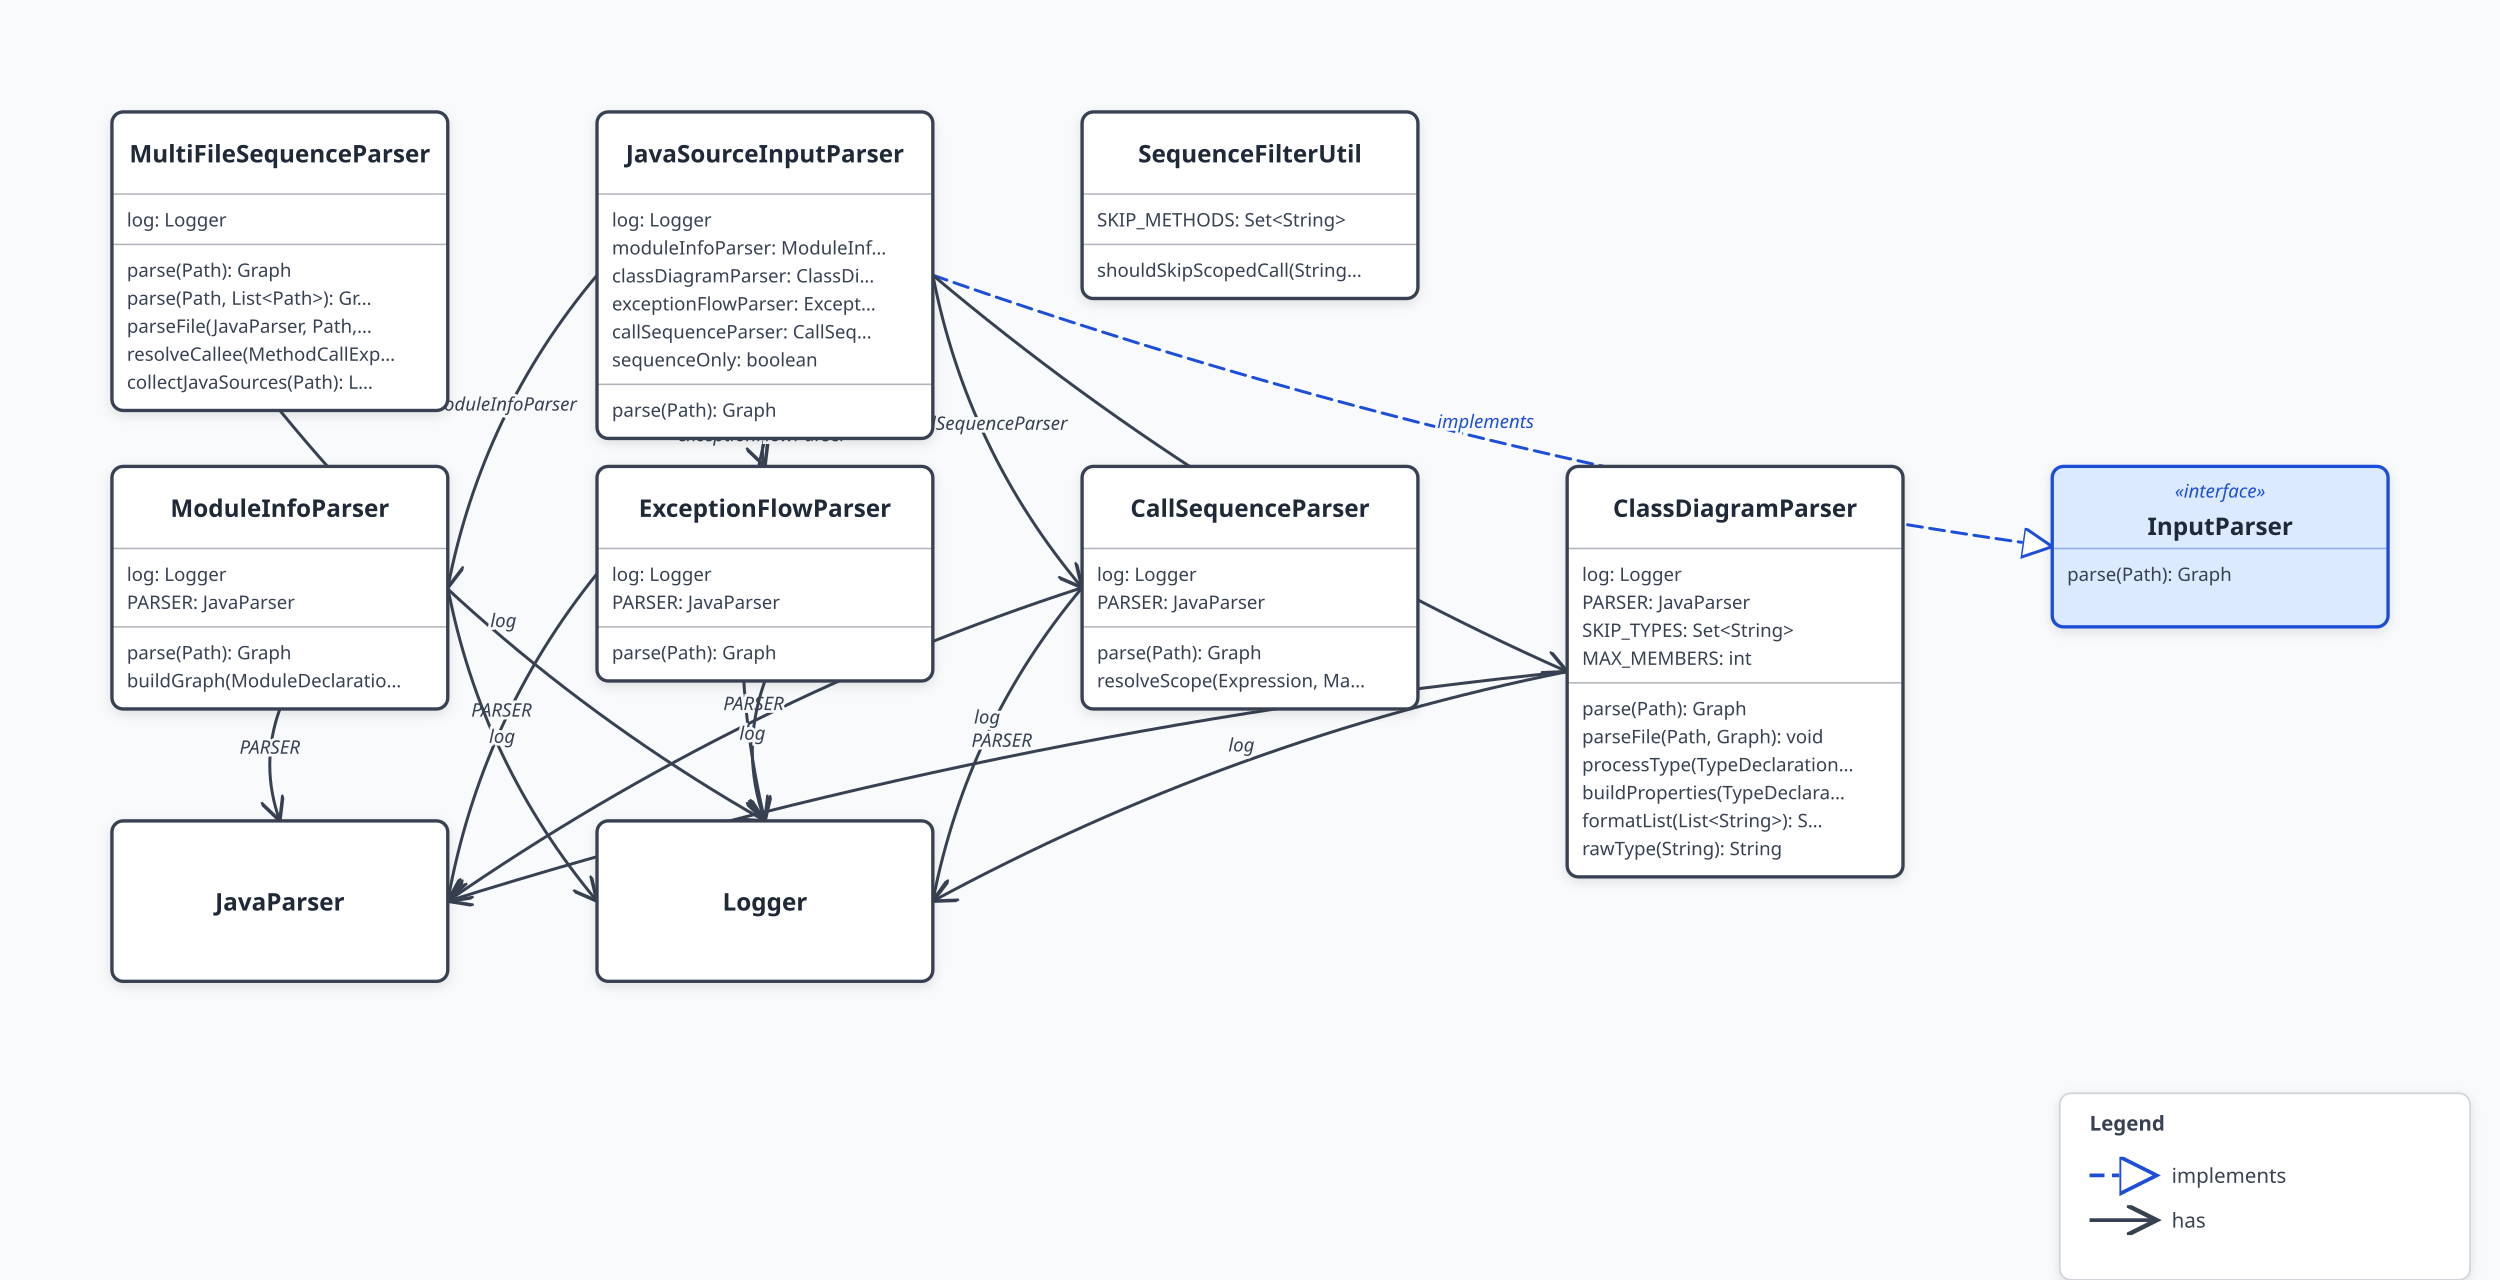
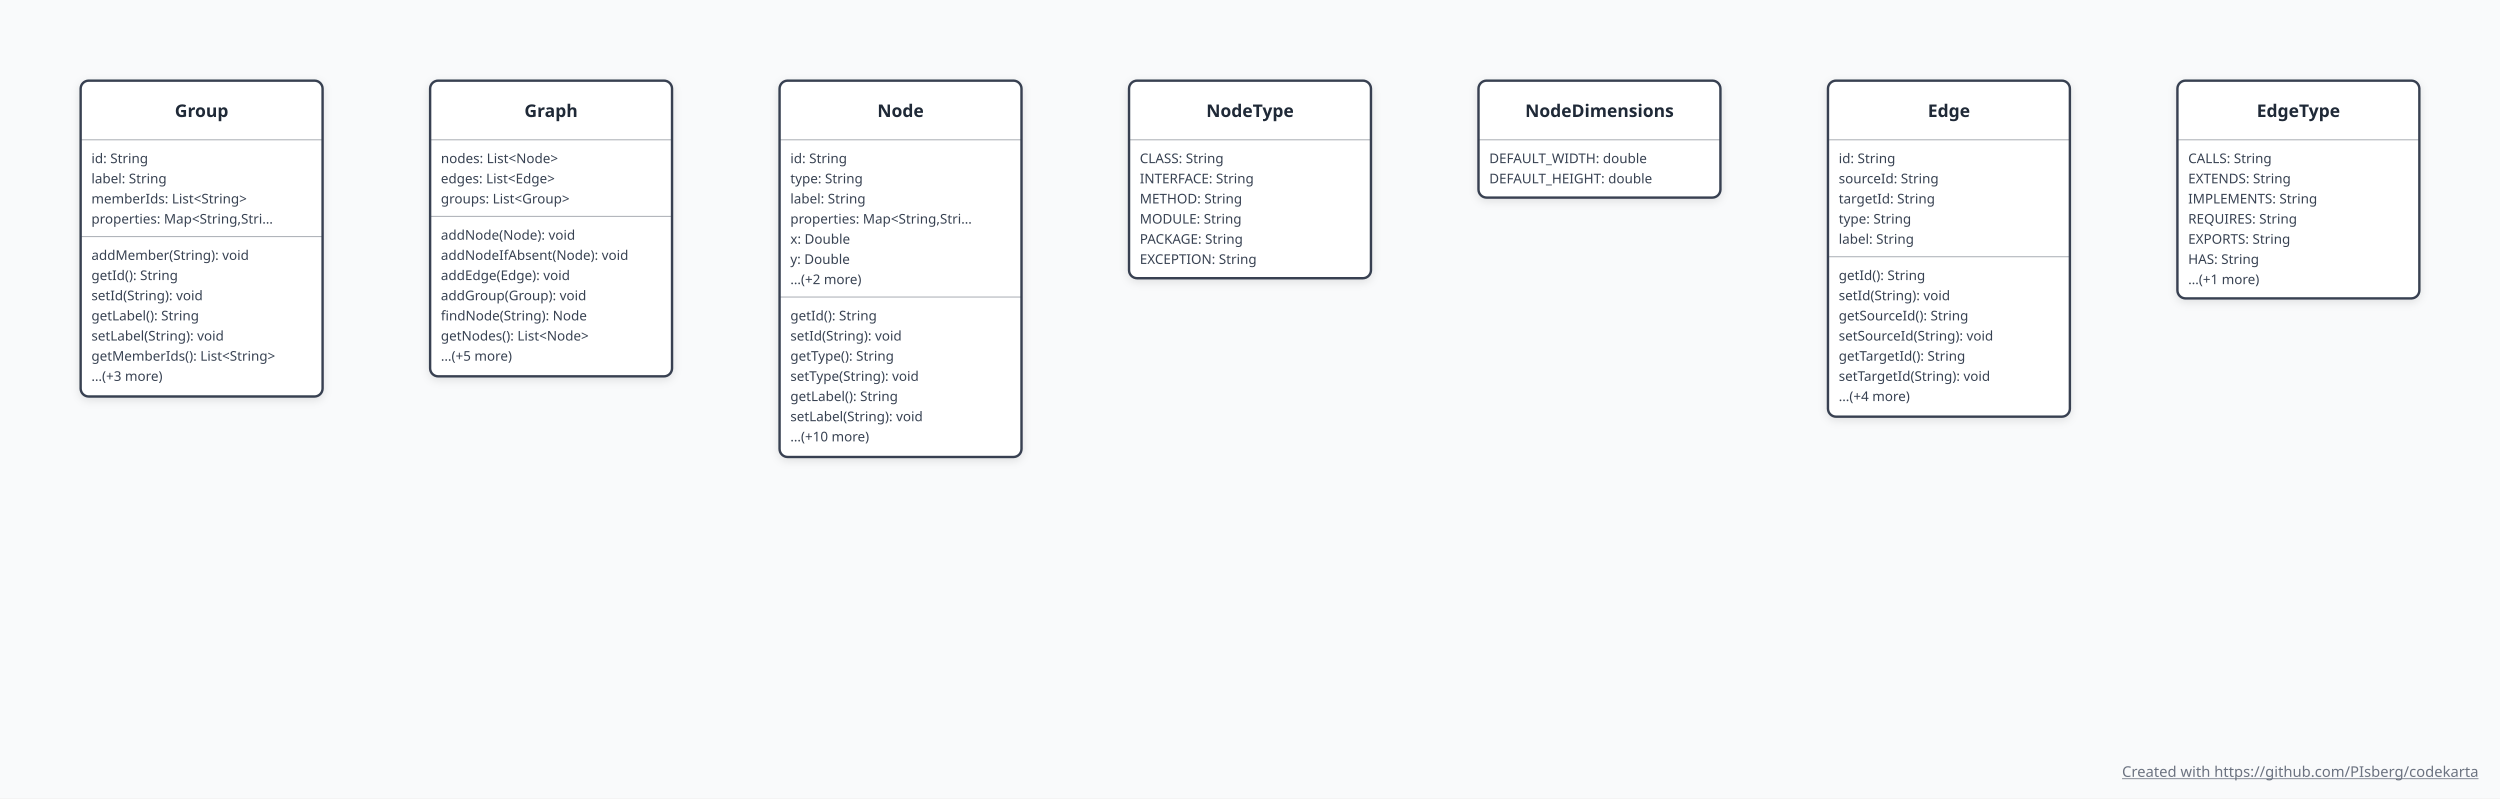
- <svg xmlns="http://www.w3.org/2000/svg" width="1340" height="686" viewBox="0 0 1340 686">
+ <svg xmlns="http://www.w3.org/2000/svg" width="1860" height="594" viewBox="0 0 1860 594">
  <defs>
    <style>
svg { font-family: -apple-system, BlinkMacSystemFont, 'Segoe UI', sans-serif; }
.node-rect { transition: filter 0.15s; }
.node-rect:hover { stroke-width: 2.5 !important; }
.edge-line { stroke-linecap: round; stroke-linejoin: round; }
.edge-label { paint-order: stroke; stroke: #f9fafb; stroke-width: 3; }
+ .diagram-attribution { fill: #6b7280; text-decoration: underline; }
+ .diagram-attribution:hover { fill: #374151; text-decoration: underline; }
.group-rect { }
.node-label { pointer-events: none; }
</style>
    <filter id="nodeShadow" x="-15%" y="-15%" width="130%" height="130%">
      <feDropShadow dx="0" dy="2" stdDeviation="3" flood-color="#0000001a" />
    </filter>
-     <marker id="marker-hollow-1d4ed8" markerWidth="12" markerHeight="12" refX="10" refY="5" orient="auto">
-       <path d="M0,0 L10,5 L0,10 Z" fill="#ffffff" stroke="#1d4ed8" stroke-width="1" />
-     </marker>
-     <marker id="marker-open-374151" markerWidth="10" markerHeight="8" refX="8" refY="4" orient="auto">
-       <path d="M0,0 L8,4 L0,8" fill="none" stroke="#374151" stroke-width="1.2" />
-     </marker>
  </defs>
-   <rect width="1340" height="686" fill="#f9fafb" />
-   <path class="edge-line" d="M500.0 147.5 Q792.7 250.5 1100.0 293.0" fill="none" stroke="#1d4ed8" stroke-width="1.6" stroke-dasharray="8,4" marker-end="url(#marker-hollow-1d4ed8)" />
-   <text class="edge-label" x="796.3" y="229.4" text-anchor="middle" font-family="sans-serif" font-size="10" fill="#1d4ed8" font-style="italic">implements</text>
-   <path class="edge-line" d="M410.0 235.0 Q385.6 337.5 410.0 440.0" fill="none" stroke="#374151" stroke-width="1.6" marker-end="url(#marker-open-374151)" />
-   <text class="edge-label" x="397.8" y="331.5" text-anchor="middle" font-family="sans-serif" font-size="10" fill="#374151" font-style="italic">log</text>
-   <path class="edge-line" d="M320.0 147.5 Q258.3 220.9 240.0 315.0" fill="none" stroke="#374151" stroke-width="1.6" marker-end="url(#marker-open-374151)" />
-   <text class="edge-label" x="269.2" y="220.1" text-anchor="middle" font-family="sans-serif" font-size="10" fill="#374151" font-style="italic">moduleInfoParser</text>
-   <path class="edge-line" d="M500.0 147.5 Q654.9 278.0 840.0 360.0" fill="none" stroke="#374151" stroke-width="1.6" marker-end="url(#marker-open-374151)" />
-   <text class="edge-label" x="662.4" y="259.9" text-anchor="middle" font-family="sans-serif" font-size="10" fill="#374151" font-style="italic">classDiagramParser</text>
-   <path class="edge-line" d="M410.0 235.0 Q407.3 242.5 410.0 250.0" fill="none" stroke="#374151" stroke-width="1.6" marker-end="url(#marker-open-374151)" />
-   <text class="edge-label" x="408.7" y="236.5" text-anchor="middle" font-family="sans-serif" font-size="10" fill="#374151" font-style="italic">exceptionFlowParser</text>
-   <path class="edge-line" d="M500.0 147.5 Q518.3 241.6 580.0 315.0" fill="none" stroke="#374151" stroke-width="1.6" marker-end="url(#marker-open-374151)" />
-   <text class="edge-label" x="529.2" y="230.4" text-anchor="middle" font-family="sans-serif" font-size="10" fill="#374151" font-style="italic">callSequenceParser</text>
-   <path class="edge-line" d="M150.0 220.0 Q259.6 354.2 410.0 440.0" fill="none" stroke="#374151" stroke-width="1.6" marker-end="url(#marker-open-374151)" />
-   <text class="edge-label" x="269.8" y="336.1" text-anchor="middle" font-family="sans-serif" font-size="10" fill="#374151" font-style="italic">log</text>
-   <path class="edge-line" d="M580.0 315.0 Q518.3 388.7 500.0 483.0" fill="none" stroke="#374151" stroke-width="1.6" marker-end="url(#marker-open-374151)" />
-   <text class="edge-label" x="529.1" y="387.8" text-anchor="middle" font-family="sans-serif" font-size="10" fill="#374151" font-style="italic">log</text>
-   <path class="edge-line" d="M580.0 315.0 Q397.7 374.1 240.0 483.0" fill="none" stroke="#374151" stroke-width="1.6" marker-end="url(#marker-open-374151)" />
-   <text class="edge-label" x="403.9" y="380.6" text-anchor="middle" font-family="sans-serif" font-size="10" fill="#374151" font-style="italic">PARSER</text>
-   <path class="edge-line" d="M840.0 360.0 Q660.8 396.0 500.0 483.0" fill="none" stroke="#374151" stroke-width="1.6" marker-end="url(#marker-open-374151)" />
-   <text class="edge-label" x="665.4" y="402.8" text-anchor="middle" font-family="sans-serif" font-size="10" fill="#374151" font-style="italic">log</text>
-   <path class="edge-line" d="M840.0 360.0 Q533.8 391.1 240.0 483.0" fill="none" stroke="#374151" stroke-width="1.6" marker-end="url(#marker-open-374151)" />
-   <text class="edge-label" x="536.9" y="400.3" text-anchor="middle" font-family="sans-serif" font-size="10" fill="#374151" font-style="italic">PARSER</text>
-   <path class="edge-line" d="M410.0 365.0 Q396.5 402.5 410.0 440.0" fill="none" stroke="#374151" stroke-width="1.6" marker-end="url(#marker-open-374151)" />
-   <text class="edge-label" x="403.3" y="396.5" text-anchor="middle" font-family="sans-serif" font-size="10" fill="#374151" font-style="italic">log</text>
-   <path class="edge-line" d="M320.0 307.5 Q257.6 385.0 240.0 483.0" fill="none" stroke="#374151" stroke-width="1.6" marker-end="url(#marker-open-374151)" />
-   <text class="edge-label" x="268.8" y="384.1" text-anchor="middle" font-family="sans-serif" font-size="10" fill="#374151" font-style="italic">PARSER</text>
-   <path class="edge-line" d="M240.0 315.0 Q258.3 409.3 320.0 483.0" fill="none" stroke="#374151" stroke-width="1.6" marker-end="url(#marker-open-374151)" />
-   <text class="edge-label" x="269.1" y="398.2" text-anchor="middle" font-family="sans-serif" font-size="10" fill="#374151" font-style="italic">log</text>
-   <path class="edge-line" d="M150.0 380.0 Q139.2 410.0 150.0 440.0" fill="none" stroke="#374151" stroke-width="1.6" marker-end="url(#marker-open-374151)" />
-   <text class="edge-label" x="144.6" y="404.0" text-anchor="middle" font-family="sans-serif" font-size="10" fill="#374151" font-style="italic">PARSER</text>
-   <g id="InputParser">
-     <rect class="node-rect" x="1100.0" y="250.0" width="180.0" height="86.0" rx="6" fill="#dbeafe" stroke="#1d4ed8" stroke-width="1.8" filter="url(#nodeShadow)" />
-     <text class="node-label" x="1190.0" y="266.7" text-anchor="middle" font-family="sans-serif" font-size="10" fill="#1d4ed8" font-style="italic">«interface»</text>
-     <text class="node-label" x="1190.0" y="281.7" text-anchor="middle" dominant-baseline="central" font-family="sans-serif" font-size="13" font-weight="bold" fill="#1f2937">InputParser</text>
-     <line x1="1100.0" y1="294.0" x2="1280.0" y2="294.0" stroke="#1d4ed8" stroke-width="0.8" opacity="0.4" />
-     <text x="1108.0" y="307.5" font-family="sans-serif" font-size="10" fill="#374151" dominant-baseline="central">parse(Path): Graph</text>
+   <rect width="1860" height="594" fill="#f9fafb" />
+   <g id="Edge">
+     <rect class="node-rect" x="1360.0" y="60.0" width="180.0" height="250.0" rx="6" fill="#ffffff" stroke="#374151" stroke-width="1.8" filter="url(#nodeShadow)" />
+     <text class="node-label" x="1450.0" y="82.0" text-anchor="middle" dominant-baseline="central" font-family="sans-serif" font-size="13" font-weight="bold" fill="#1f2937">Edge</text>
+     <line x1="1360.0" y1="104.0" x2="1540.0" y2="104.0" stroke="#374151" stroke-width="0.8" opacity="0.4" />
+     <text x="1368.0" y="117.5" font-family="sans-serif" font-size="10" fill="#374151" dominant-baseline="central">id: String</text>
+     <text x="1368.0" y="132.5" font-family="sans-serif" font-size="10" fill="#374151" dominant-baseline="central">sourceId: String</text>
+     <text x="1368.0" y="147.5" font-family="sans-serif" font-size="10" fill="#374151" dominant-baseline="central">targetId: String</text>
+     <text x="1368.0" y="162.5" font-family="sans-serif" font-size="10" fill="#374151" dominant-baseline="central">type: String</text>
+     <text x="1368.0" y="177.5" font-family="sans-serif" font-size="10" fill="#374151" dominant-baseline="central">label: String</text>
+     <line x1="1360.0" y1="191.0" x2="1540.0" y2="191.0" stroke="#374151" stroke-width="0.8" opacity="0.4" />
+     <text x="1368.0" y="204.5" font-family="sans-serif" font-size="10" fill="#374151" dominant-baseline="central">getId(): String</text>
+     <text x="1368.0" y="219.5" font-family="sans-serif" font-size="10" fill="#374151" dominant-baseline="central">setId(String): void</text>
+     <text x="1368.0" y="234.5" font-family="sans-serif" font-size="10" fill="#374151" dominant-baseline="central">getSourceId(): String</text>
+     <text x="1368.0" y="249.5" font-family="sans-serif" font-size="10" fill="#374151" dominant-baseline="central">setSourceId(String): void</text>
+     <text x="1368.0" y="264.5" font-family="sans-serif" font-size="10" fill="#374151" dominant-baseline="central">getTargetId(): String</text>
+     <text x="1368.0" y="279.5" font-family="sans-serif" font-size="10" fill="#374151" dominant-baseline="central">setTargetId(String): void</text>
+     <text x="1368.0" y="294.5" font-family="sans-serif" font-size="10" fill="#374151" dominant-baseline="central">…(+4 more)</text>
  </g>
-   <g id="JavaSourceInputParser">
-     <rect class="node-rect" x="320.0" y="60.0" width="180.0" height="175.0" rx="6" fill="#ffffff" stroke="#374151" stroke-width="1.8" filter="url(#nodeShadow)" />
-     <text class="node-label" x="410.0" y="82.0" text-anchor="middle" dominant-baseline="central" font-family="sans-serif" font-size="13" font-weight="bold" fill="#1f2937">JavaSourceInputParser</text>
+   <g id="EdgeType">
+     <rect class="node-rect" x="1620.0" y="60.0" width="180.0" height="162.0" rx="6" fill="#ffffff" stroke="#374151" stroke-width="1.8" filter="url(#nodeShadow)" />
+     <text class="node-label" x="1710.0" y="82.0" text-anchor="middle" dominant-baseline="central" font-family="sans-serif" font-size="13" font-weight="bold" fill="#1f2937">EdgeType</text>
+     <line x1="1620.0" y1="104.0" x2="1800.0" y2="104.0" stroke="#374151" stroke-width="0.8" opacity="0.4" />
+     <text x="1628.0" y="117.5" font-family="sans-serif" font-size="10" fill="#374151" dominant-baseline="central">CALLS: String</text>
+     <text x="1628.0" y="132.5" font-family="sans-serif" font-size="10" fill="#374151" dominant-baseline="central">EXTENDS: String</text>
+     <text x="1628.0" y="147.5" font-family="sans-serif" font-size="10" fill="#374151" dominant-baseline="central">IMPLEMENTS: String</text>
+     <text x="1628.0" y="162.5" font-family="sans-serif" font-size="10" fill="#374151" dominant-baseline="central">REQUIRES: String</text>
+     <text x="1628.0" y="177.5" font-family="sans-serif" font-size="10" fill="#374151" dominant-baseline="central">EXPORTS: String</text>
+     <text x="1628.0" y="192.5" font-family="sans-serif" font-size="10" fill="#374151" dominant-baseline="central">HAS: String</text>
+     <text x="1628.0" y="207.5" font-family="sans-serif" font-size="10" fill="#374151" dominant-baseline="central">…(+1 more)</text>
+   </g>
+   <g id="Graph">
+     <rect class="node-rect" x="320.0" y="60.0" width="180.0" height="220.0" rx="6" fill="#ffffff" stroke="#374151" stroke-width="1.8" filter="url(#nodeShadow)" />
+     <text class="node-label" x="410.0" y="82.0" text-anchor="middle" dominant-baseline="central" font-family="sans-serif" font-size="13" font-weight="bold" fill="#1f2937">Graph</text>
    <line x1="320.0" y1="104.0" x2="500.0" y2="104.0" stroke="#374151" stroke-width="0.8" opacity="0.4" />
-     <text x="328.0" y="117.5" font-family="sans-serif" font-size="10" fill="#374151" dominant-baseline="central">log: Logger</text>
-     <text x="328.0" y="132.5" font-family="sans-serif" font-size="10" fill="#374151" dominant-baseline="central">moduleInfoParser: ModuleInf…</text>
-     <text x="328.0" y="147.5" font-family="sans-serif" font-size="10" fill="#374151" dominant-baseline="central">classDiagramParser: ClassDi…</text>
-     <text x="328.0" y="162.5" font-family="sans-serif" font-size="10" fill="#374151" dominant-baseline="central">exceptionFlowParser: Except…</text>
-     <text x="328.0" y="177.5" font-family="sans-serif" font-size="10" fill="#374151" dominant-baseline="central">callSequenceParser: CallSeq…</text>
-     <text x="328.0" y="192.5" font-family="sans-serif" font-size="10" fill="#374151" dominant-baseline="central">sequenceOnly: boolean</text>
-     <line x1="320.0" y1="206.0" x2="500.0" y2="206.0" stroke="#374151" stroke-width="0.8" opacity="0.4" />
-     <text x="328.0" y="219.5" font-family="sans-serif" font-size="10" fill="#374151" dominant-baseline="central">parse(Path): Graph</text>
+     <text x="328.0" y="117.5" font-family="sans-serif" font-size="10" fill="#374151" dominant-baseline="central">nodes: List&lt;Node&gt;</text>
+     <text x="328.0" y="132.5" font-family="sans-serif" font-size="10" fill="#374151" dominant-baseline="central">edges: List&lt;Edge&gt;</text>
+     <text x="328.0" y="147.5" font-family="sans-serif" font-size="10" fill="#374151" dominant-baseline="central">groups: List&lt;Group&gt;</text>
+     <line x1="320.0" y1="161.0" x2="500.0" y2="161.0" stroke="#374151" stroke-width="0.8" opacity="0.4" />
+     <text x="328.0" y="174.5" font-family="sans-serif" font-size="10" fill="#374151" dominant-baseline="central">addNode(Node): void</text>
+     <text x="328.0" y="189.5" font-family="sans-serif" font-size="10" fill="#374151" dominant-baseline="central">addNodeIfAbsent(Node): void</text>
+     <text x="328.0" y="204.5" font-family="sans-serif" font-size="10" fill="#374151" dominant-baseline="central">addEdge(Edge): void</text>
+     <text x="328.0" y="219.5" font-family="sans-serif" font-size="10" fill="#374151" dominant-baseline="central">addGroup(Group): void</text>
+     <text x="328.0" y="234.5" font-family="sans-serif" font-size="10" fill="#374151" dominant-baseline="central">findNode(String): Node</text>
+     <text x="328.0" y="249.5" font-family="sans-serif" font-size="10" fill="#374151" dominant-baseline="central">getNodes(): List&lt;Node&gt;</text>
+     <text x="328.0" y="264.5" font-family="sans-serif" font-size="10" fill="#374151" dominant-baseline="central">…(+5 more)</text>
  </g>
-   <g id="Logger">
-     <rect class="node-rect" x="320.0" y="440.0" width="180.0" height="86.0" rx="6" fill="#ffffff" stroke="#374151" stroke-width="1.8" filter="url(#nodeShadow)" />
-     <text class="node-label" x="410.0" y="483.0" text-anchor="middle" dominant-baseline="central" font-family="sans-serif" font-size="13" font-weight="bold" fill="#1f2937">Logger</text>
+   <g id="Group">
+     <rect class="node-rect" x="60.0" y="60.0" width="180.0" height="235.0" rx="6" fill="#ffffff" stroke="#374151" stroke-width="1.8" filter="url(#nodeShadow)" />
+     <text class="node-label" x="150.0" y="82.0" text-anchor="middle" dominant-baseline="central" font-family="sans-serif" font-size="13" font-weight="bold" fill="#1f2937">Group</text>
+     <line x1="60.0" y1="104.0" x2="240.0" y2="104.0" stroke="#374151" stroke-width="0.8" opacity="0.4" />
+     <text x="68.0" y="117.5" font-family="sans-serif" font-size="10" fill="#374151" dominant-baseline="central">id: String</text>
+     <text x="68.0" y="132.5" font-family="sans-serif" font-size="10" fill="#374151" dominant-baseline="central">label: String</text>
+     <text x="68.0" y="147.5" font-family="sans-serif" font-size="10" fill="#374151" dominant-baseline="central">memberIds: List&lt;String&gt;</text>
+     <text x="68.0" y="162.5" font-family="sans-serif" font-size="10" fill="#374151" dominant-baseline="central">properties: Map&lt;String,Stri…</text>
+     <line x1="60.0" y1="176.0" x2="240.0" y2="176.0" stroke="#374151" stroke-width="0.8" opacity="0.4" />
+     <text x="68.0" y="189.5" font-family="sans-serif" font-size="10" fill="#374151" dominant-baseline="central">addMember(String): void</text>
+     <text x="68.0" y="204.5" font-family="sans-serif" font-size="10" fill="#374151" dominant-baseline="central">getId(): String</text>
+     <text x="68.0" y="219.5" font-family="sans-serif" font-size="10" fill="#374151" dominant-baseline="central">setId(String): void</text>
+     <text x="68.0" y="234.5" font-family="sans-serif" font-size="10" fill="#374151" dominant-baseline="central">getLabel(): String</text>
+     <text x="68.0" y="249.5" font-family="sans-serif" font-size="10" fill="#374151" dominant-baseline="central">setLabel(String): void</text>
+     <text x="68.0" y="264.5" font-family="sans-serif" font-size="10" fill="#374151" dominant-baseline="central">getMemberIds(): List&lt;String&gt;</text>
+     <text x="68.0" y="279.5" font-family="sans-serif" font-size="10" fill="#374151" dominant-baseline="central">…(+3 more)</text>
  </g>
-   <g id="ModuleInfoParser">
-     <rect class="node-rect" x="60.0" y="250.0" width="180.0" height="130.0" rx="6" fill="#ffffff" stroke="#374151" stroke-width="1.8" filter="url(#nodeShadow)" />
-     <text class="node-label" x="150.0" y="272.0" text-anchor="middle" dominant-baseline="central" font-family="sans-serif" font-size="13" font-weight="bold" fill="#1f2937">ModuleInfoParser</text>
-     <line x1="60.0" y1="294.0" x2="240.0" y2="294.0" stroke="#374151" stroke-width="0.8" opacity="0.4" />
-     <text x="68.0" y="307.5" font-family="sans-serif" font-size="10" fill="#374151" dominant-baseline="central">log: Logger</text>
-     <text x="68.0" y="322.5" font-family="sans-serif" font-size="10" fill="#374151" dominant-baseline="central">PARSER: JavaParser</text>
-     <line x1="60.0" y1="336.0" x2="240.0" y2="336.0" stroke="#374151" stroke-width="0.8" opacity="0.4" />
-     <text x="68.0" y="349.5" font-family="sans-serif" font-size="10" fill="#374151" dominant-baseline="central">parse(Path): Graph</text>
-     <text x="68.0" y="364.5" font-family="sans-serif" font-size="10" fill="#374151" dominant-baseline="central">buildGraph(ModuleDeclaratio…</text>
+   <g id="Node">
+     <rect class="node-rect" x="580.0" y="60.0" width="180.0" height="280.0" rx="6" fill="#ffffff" stroke="#374151" stroke-width="1.8" filter="url(#nodeShadow)" />
+     <text class="node-label" x="670.0" y="82.0" text-anchor="middle" dominant-baseline="central" font-family="sans-serif" font-size="13" font-weight="bold" fill="#1f2937">Node</text>
+     <line x1="580.0" y1="104.0" x2="760.0" y2="104.0" stroke="#374151" stroke-width="0.8" opacity="0.4" />
+     <text x="588.0" y="117.5" font-family="sans-serif" font-size="10" fill="#374151" dominant-baseline="central">id: String</text>
+     <text x="588.0" y="132.5" font-family="sans-serif" font-size="10" fill="#374151" dominant-baseline="central">type: String</text>
+     <text x="588.0" y="147.5" font-family="sans-serif" font-size="10" fill="#374151" dominant-baseline="central">label: String</text>
+     <text x="588.0" y="162.5" font-family="sans-serif" font-size="10" fill="#374151" dominant-baseline="central">properties: Map&lt;String,Stri…</text>
+     <text x="588.0" y="177.5" font-family="sans-serif" font-size="10" fill="#374151" dominant-baseline="central">x: Double</text>
+     <text x="588.0" y="192.5" font-family="sans-serif" font-size="10" fill="#374151" dominant-baseline="central">y: Double</text>
+     <text x="588.0" y="207.5" font-family="sans-serif" font-size="10" fill="#374151" dominant-baseline="central">…(+2 more)</text>
+     <line x1="580.0" y1="221.0" x2="760.0" y2="221.0" stroke="#374151" stroke-width="0.8" opacity="0.4" />
+     <text x="588.0" y="234.5" font-family="sans-serif" font-size="10" fill="#374151" dominant-baseline="central">getId(): String</text>
+     <text x="588.0" y="249.5" font-family="sans-serif" font-size="10" fill="#374151" dominant-baseline="central">setId(String): void</text>
+     <text x="588.0" y="264.5" font-family="sans-serif" font-size="10" fill="#374151" dominant-baseline="central">getType(): String</text>
+     <text x="588.0" y="279.5" font-family="sans-serif" font-size="10" fill="#374151" dominant-baseline="central">setType(String): void</text>
+     <text x="588.0" y="294.5" font-family="sans-serif" font-size="10" fill="#374151" dominant-baseline="central">getLabel(): String</text>
+     <text x="588.0" y="309.5" font-family="sans-serif" font-size="10" fill="#374151" dominant-baseline="central">setLabel(String): void</text>
+     <text x="588.0" y="324.5" font-family="sans-serif" font-size="10" fill="#374151" dominant-baseline="central">…(+10 more)</text>
  </g>
-   <g id="ClassDiagramParser">
-     <rect class="node-rect" x="840.0" y="250.0" width="180.0" height="220.0" rx="6" fill="#ffffff" stroke="#374151" stroke-width="1.8" filter="url(#nodeShadow)" />
-     <text class="node-label" x="930.0" y="272.0" text-anchor="middle" dominant-baseline="central" font-family="sans-serif" font-size="13" font-weight="bold" fill="#1f2937">ClassDiagramParser</text>
-     <line x1="840.0" y1="294.0" x2="1020.0" y2="294.0" stroke="#374151" stroke-width="0.8" opacity="0.4" />
-     <text x="848.0" y="307.5" font-family="sans-serif" font-size="10" fill="#374151" dominant-baseline="central">log: Logger</text>
-     <text x="848.0" y="322.5" font-family="sans-serif" font-size="10" fill="#374151" dominant-baseline="central">PARSER: JavaParser</text>
-     <text x="848.0" y="337.5" font-family="sans-serif" font-size="10" fill="#374151" dominant-baseline="central">SKIP_TYPES: Set&lt;String&gt;</text>
-     <text x="848.0" y="352.5" font-family="sans-serif" font-size="10" fill="#374151" dominant-baseline="central">MAX_MEMBERS: int</text>
-     <line x1="840.0" y1="366.0" x2="1020.0" y2="366.0" stroke="#374151" stroke-width="0.8" opacity="0.4" />
-     <text x="848.0" y="379.5" font-family="sans-serif" font-size="10" fill="#374151" dominant-baseline="central">parse(Path): Graph</text>
-     <text x="848.0" y="394.5" font-family="sans-serif" font-size="10" fill="#374151" dominant-baseline="central">parseFile(Path, Graph): void</text>
-     <text x="848.0" y="409.5" font-family="sans-serif" font-size="10" fill="#374151" dominant-baseline="central">processType(TypeDeclaration…</text>
-     <text x="848.0" y="424.5" font-family="sans-serif" font-size="10" fill="#374151" dominant-baseline="central">buildProperties(TypeDeclara…</text>
-     <text x="848.0" y="439.5" font-family="sans-serif" font-size="10" fill="#374151" dominant-baseline="central">formatList(List&lt;String&gt;): S…</text>
-     <text x="848.0" y="454.5" font-family="sans-serif" font-size="10" fill="#374151" dominant-baseline="central">rawType(String): String</text>
+   <g id="NodeDimensions">
+     <rect class="node-rect" x="1100.0" y="60.0" width="180.0" height="87.0" rx="6" fill="#ffffff" stroke="#374151" stroke-width="1.8" filter="url(#nodeShadow)" />
+     <text class="node-label" x="1190.0" y="82.0" text-anchor="middle" dominant-baseline="central" font-family="sans-serif" font-size="13" font-weight="bold" fill="#1f2937">NodeDimensions</text>
+     <line x1="1100.0" y1="104.0" x2="1280.0" y2="104.0" stroke="#374151" stroke-width="0.8" opacity="0.4" />
+     <text x="1108.0" y="117.5" font-family="sans-serif" font-size="10" fill="#374151" dominant-baseline="central">DEFAULT_WIDTH: double</text>
+     <text x="1108.0" y="132.5" font-family="sans-serif" font-size="10" fill="#374151" dominant-baseline="central">DEFAULT_HEIGHT: double</text>
  </g>
-   <g id="ExceptionFlowParser">
-     <rect class="node-rect" x="320.0" y="250.0" width="180.0" height="115.0" rx="6" fill="#ffffff" stroke="#374151" stroke-width="1.8" filter="url(#nodeShadow)" />
-     <text class="node-label" x="410.0" y="272.0" text-anchor="middle" dominant-baseline="central" font-family="sans-serif" font-size="13" font-weight="bold" fill="#1f2937">ExceptionFlowParser</text>
-     <line x1="320.0" y1="294.0" x2="500.0" y2="294.0" stroke="#374151" stroke-width="0.8" opacity="0.4" />
-     <text x="328.0" y="307.5" font-family="sans-serif" font-size="10" fill="#374151" dominant-baseline="central">log: Logger</text>
-     <text x="328.0" y="322.5" font-family="sans-serif" font-size="10" fill="#374151" dominant-baseline="central">PARSER: JavaParser</text>
-     <line x1="320.0" y1="336.0" x2="500.0" y2="336.0" stroke="#374151" stroke-width="0.8" opacity="0.4" />
-     <text x="328.0" y="349.5" font-family="sans-serif" font-size="10" fill="#374151" dominant-baseline="central">parse(Path): Graph</text>
+   <g id="NodeType">
+     <rect class="node-rect" x="840.0" y="60.0" width="180.0" height="147.0" rx="6" fill="#ffffff" stroke="#374151" stroke-width="1.8" filter="url(#nodeShadow)" />
+     <text class="node-label" x="930.0" y="82.0" text-anchor="middle" dominant-baseline="central" font-family="sans-serif" font-size="13" font-weight="bold" fill="#1f2937">NodeType</text>
+     <line x1="840.0" y1="104.0" x2="1020.0" y2="104.0" stroke="#374151" stroke-width="0.8" opacity="0.4" />
+     <text x="848.0" y="117.5" font-family="sans-serif" font-size="10" fill="#374151" dominant-baseline="central">CLASS: String</text>
+     <text x="848.0" y="132.5" font-family="sans-serif" font-size="10" fill="#374151" dominant-baseline="central">INTERFACE: String</text>
+     <text x="848.0" y="147.5" font-family="sans-serif" font-size="10" fill="#374151" dominant-baseline="central">METHOD: String</text>
+     <text x="848.0" y="162.5" font-family="sans-serif" font-size="10" fill="#374151" dominant-baseline="central">MODULE: String</text>
+     <text x="848.0" y="177.5" font-family="sans-serif" font-size="10" fill="#374151" dominant-baseline="central">PACKAGE: String</text>
+     <text x="848.0" y="192.5" font-family="sans-serif" font-size="10" fill="#374151" dominant-baseline="central">EXCEPTION: String</text>
  </g>
-   <g id="CallSequenceParser">
-     <rect class="node-rect" x="580.0" y="250.0" width="180.0" height="130.0" rx="6" fill="#ffffff" stroke="#374151" stroke-width="1.8" filter="url(#nodeShadow)" />
-     <text class="node-label" x="670.0" y="272.0" text-anchor="middle" dominant-baseline="central" font-family="sans-serif" font-size="13" font-weight="bold" fill="#1f2937">CallSequenceParser</text>
-     <line x1="580.0" y1="294.0" x2="760.0" y2="294.0" stroke="#374151" stroke-width="0.8" opacity="0.4" />
-     <text x="588.0" y="307.5" font-family="sans-serif" font-size="10" fill="#374151" dominant-baseline="central">log: Logger</text>
-     <text x="588.0" y="322.5" font-family="sans-serif" font-size="10" fill="#374151" dominant-baseline="central">PARSER: JavaParser</text>
-     <line x1="580.0" y1="336.0" x2="760.0" y2="336.0" stroke="#374151" stroke-width="0.8" opacity="0.4" />
-     <text x="588.0" y="349.5" font-family="sans-serif" font-size="10" fill="#374151" dominant-baseline="central">parse(Path): Graph</text>
-     <text x="588.0" y="364.5" font-family="sans-serif" font-size="10" fill="#374151" dominant-baseline="central">resolveScope(Expression, Ma…</text>
-   </g>
-   <g id="MultiFileSequenceParser">
-     <rect class="node-rect" x="60.0" y="60.0" width="180.0" height="160.0" rx="6" fill="#ffffff" stroke="#374151" stroke-width="1.8" filter="url(#nodeShadow)" />
-     <text class="node-label" x="150.0" y="82.0" text-anchor="middle" dominant-baseline="central" font-family="sans-serif" font-size="13" font-weight="bold" fill="#1f2937">MultiFileSequenceParser</text>
-     <line x1="60.0" y1="104.0" x2="240.0" y2="104.0" stroke="#374151" stroke-width="0.8" opacity="0.4" />
-     <text x="68.0" y="117.5" font-family="sans-serif" font-size="10" fill="#374151" dominant-baseline="central">log: Logger</text>
-     <line x1="60.0" y1="131.0" x2="240.0" y2="131.0" stroke="#374151" stroke-width="0.8" opacity="0.4" />
-     <text x="68.0" y="144.5" font-family="sans-serif" font-size="10" fill="#374151" dominant-baseline="central">parse(Path): Graph</text>
-     <text x="68.0" y="159.5" font-family="sans-serif" font-size="10" fill="#374151" dominant-baseline="central">parse(Path, List&lt;Path&gt;): Gr…</text>
-     <text x="68.0" y="174.5" font-family="sans-serif" font-size="10" fill="#374151" dominant-baseline="central">parseFile(JavaParser, Path,…</text>
-     <text x="68.0" y="189.5" font-family="sans-serif" font-size="10" fill="#374151" dominant-baseline="central">resolveCallee(MethodCallExp…</text>
-     <text x="68.0" y="204.5" font-family="sans-serif" font-size="10" fill="#374151" dominant-baseline="central">collectJavaSources(Path): L…</text>
-   </g>
-   <g id="JavaParser">
-     <rect class="node-rect" x="60.0" y="440.0" width="180.0" height="86.0" rx="6" fill="#ffffff" stroke="#374151" stroke-width="1.8" filter="url(#nodeShadow)" />
-     <text class="node-label" x="150.0" y="483.0" text-anchor="middle" dominant-baseline="central" font-family="sans-serif" font-size="13" font-weight="bold" fill="#1f2937">JavaParser</text>
-   </g>
-   <g id="SequenceFilterUtil">
-     <rect class="node-rect" x="580.0" y="60.0" width="180.0" height="100.0" rx="6" fill="#ffffff" stroke="#374151" stroke-width="1.8" filter="url(#nodeShadow)" />
-     <text class="node-label" x="670.0" y="82.0" text-anchor="middle" dominant-baseline="central" font-family="sans-serif" font-size="13" font-weight="bold" fill="#1f2937">SequenceFilterUtil</text>
-     <line x1="580.0" y1="104.0" x2="760.0" y2="104.0" stroke="#374151" stroke-width="0.8" opacity="0.4" />
-     <text x="588.0" y="117.5" font-family="sans-serif" font-size="10" fill="#374151" dominant-baseline="central">SKIP_METHODS: Set&lt;String&gt;</text>
-     <line x1="580.0" y1="131.0" x2="760.0" y2="131.0" stroke="#374151" stroke-width="0.8" opacity="0.4" />
-     <text x="588.0" y="144.5" font-family="sans-serif" font-size="10" fill="#374151" dominant-baseline="central">shouldSkipScopedCall(String…</text>
-   </g>
-   <rect x="1104.0" y="586.0" width="220.0" height="100.0" rx="6" fill="#ffffff" stroke="#d1d5db" stroke-width="1" filter="url(#nodeShadow)" />
-   <text x="1120.0" y="606.0" font-family="sans-serif" font-size="11" font-weight="bold" fill="#374151">Legend</text>
-   <line x1="1120.0" y1="630.0" x2="1156.0" y2="630.0" stroke="#1d4ed8" stroke-width="2" stroke-dasharray="8,4" marker-end="url(#marker-hollow-1d4ed8)" />
-   <text x="1164.0" y="634.0" font-family="sans-serif" font-size="11" fill="#374151">implements</text>
-   <line x1="1120.0" y1="654.0" x2="1156.0" y2="654.0" stroke="#374151" stroke-width="2" marker-end="url(#marker-open-374151)" />
-   <text x="1164.0" y="658.0" font-family="sans-serif" font-size="11" fill="#374151">has</text>
+   <a class="diagram-attribution" href="https://github.com/PIsberg/codekarta" target="_blank" rel="noopener noreferrer">
+     <text x="1844.0" y="578.0" text-anchor="end" font-family="sans-serif" font-size="11" fill="#6b7280" text-decoration="underline">Created with https://github.com/PIsberg/codekarta</text>
+   </a>
</svg>
